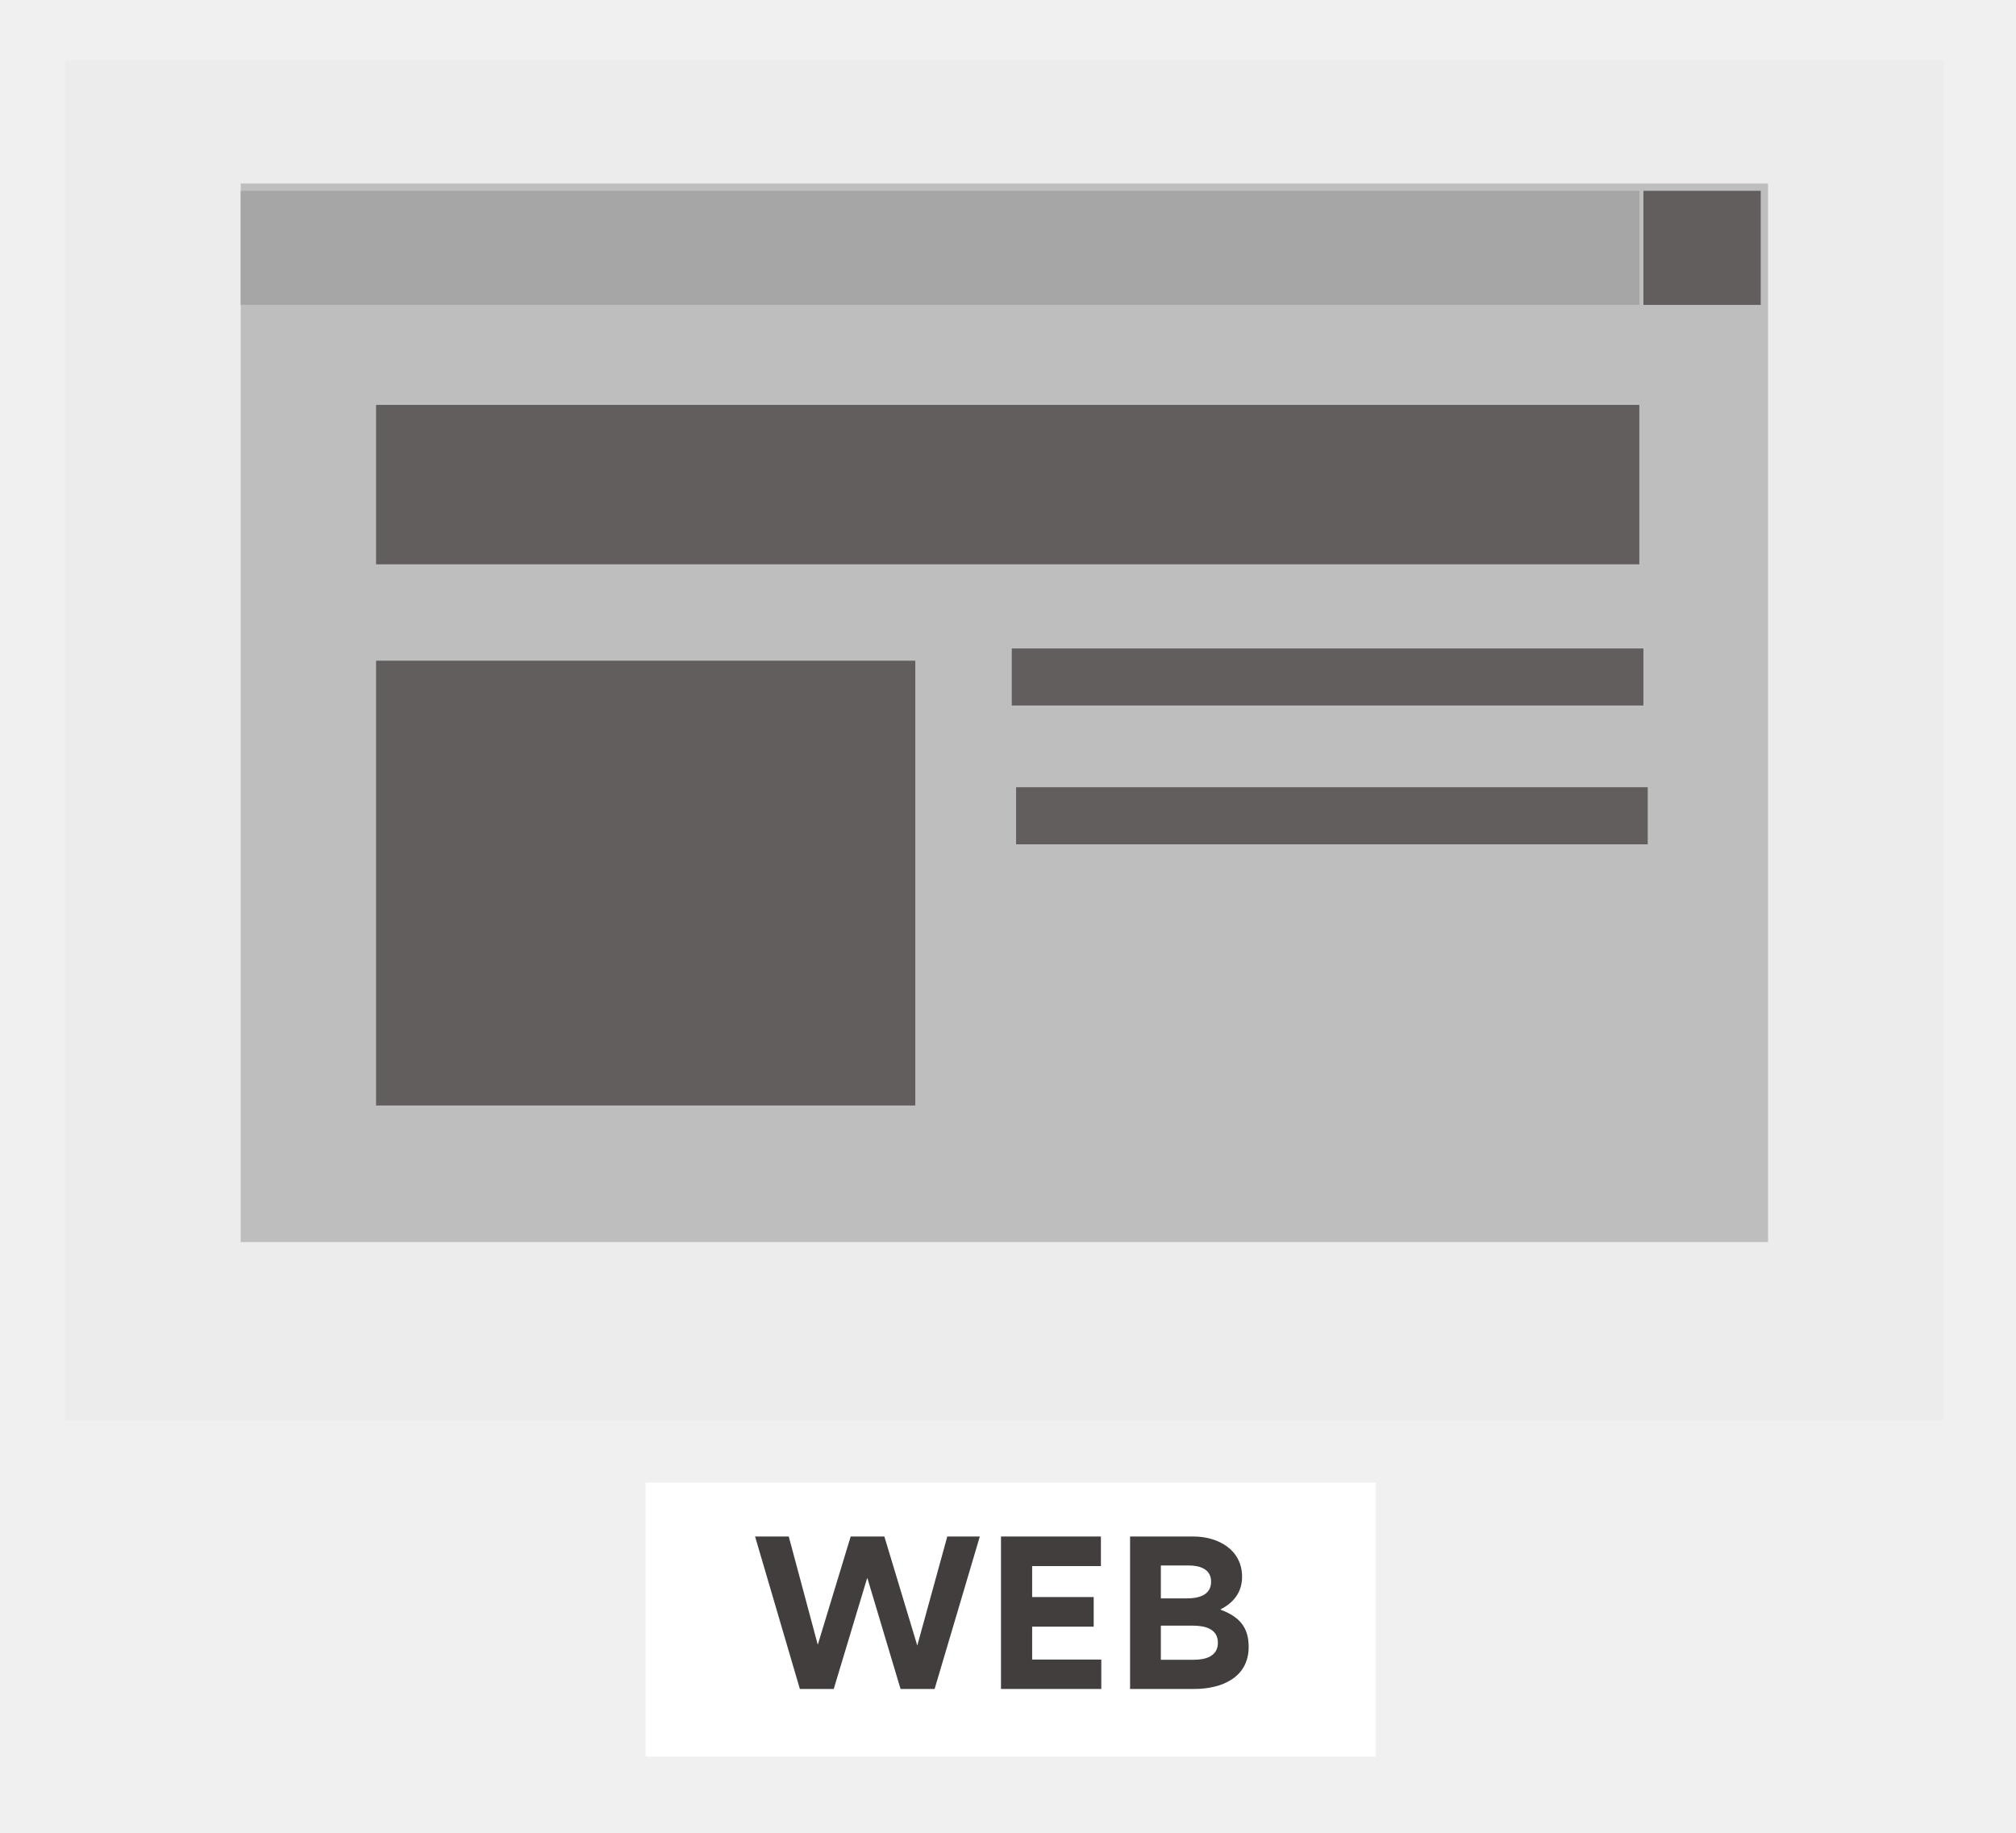
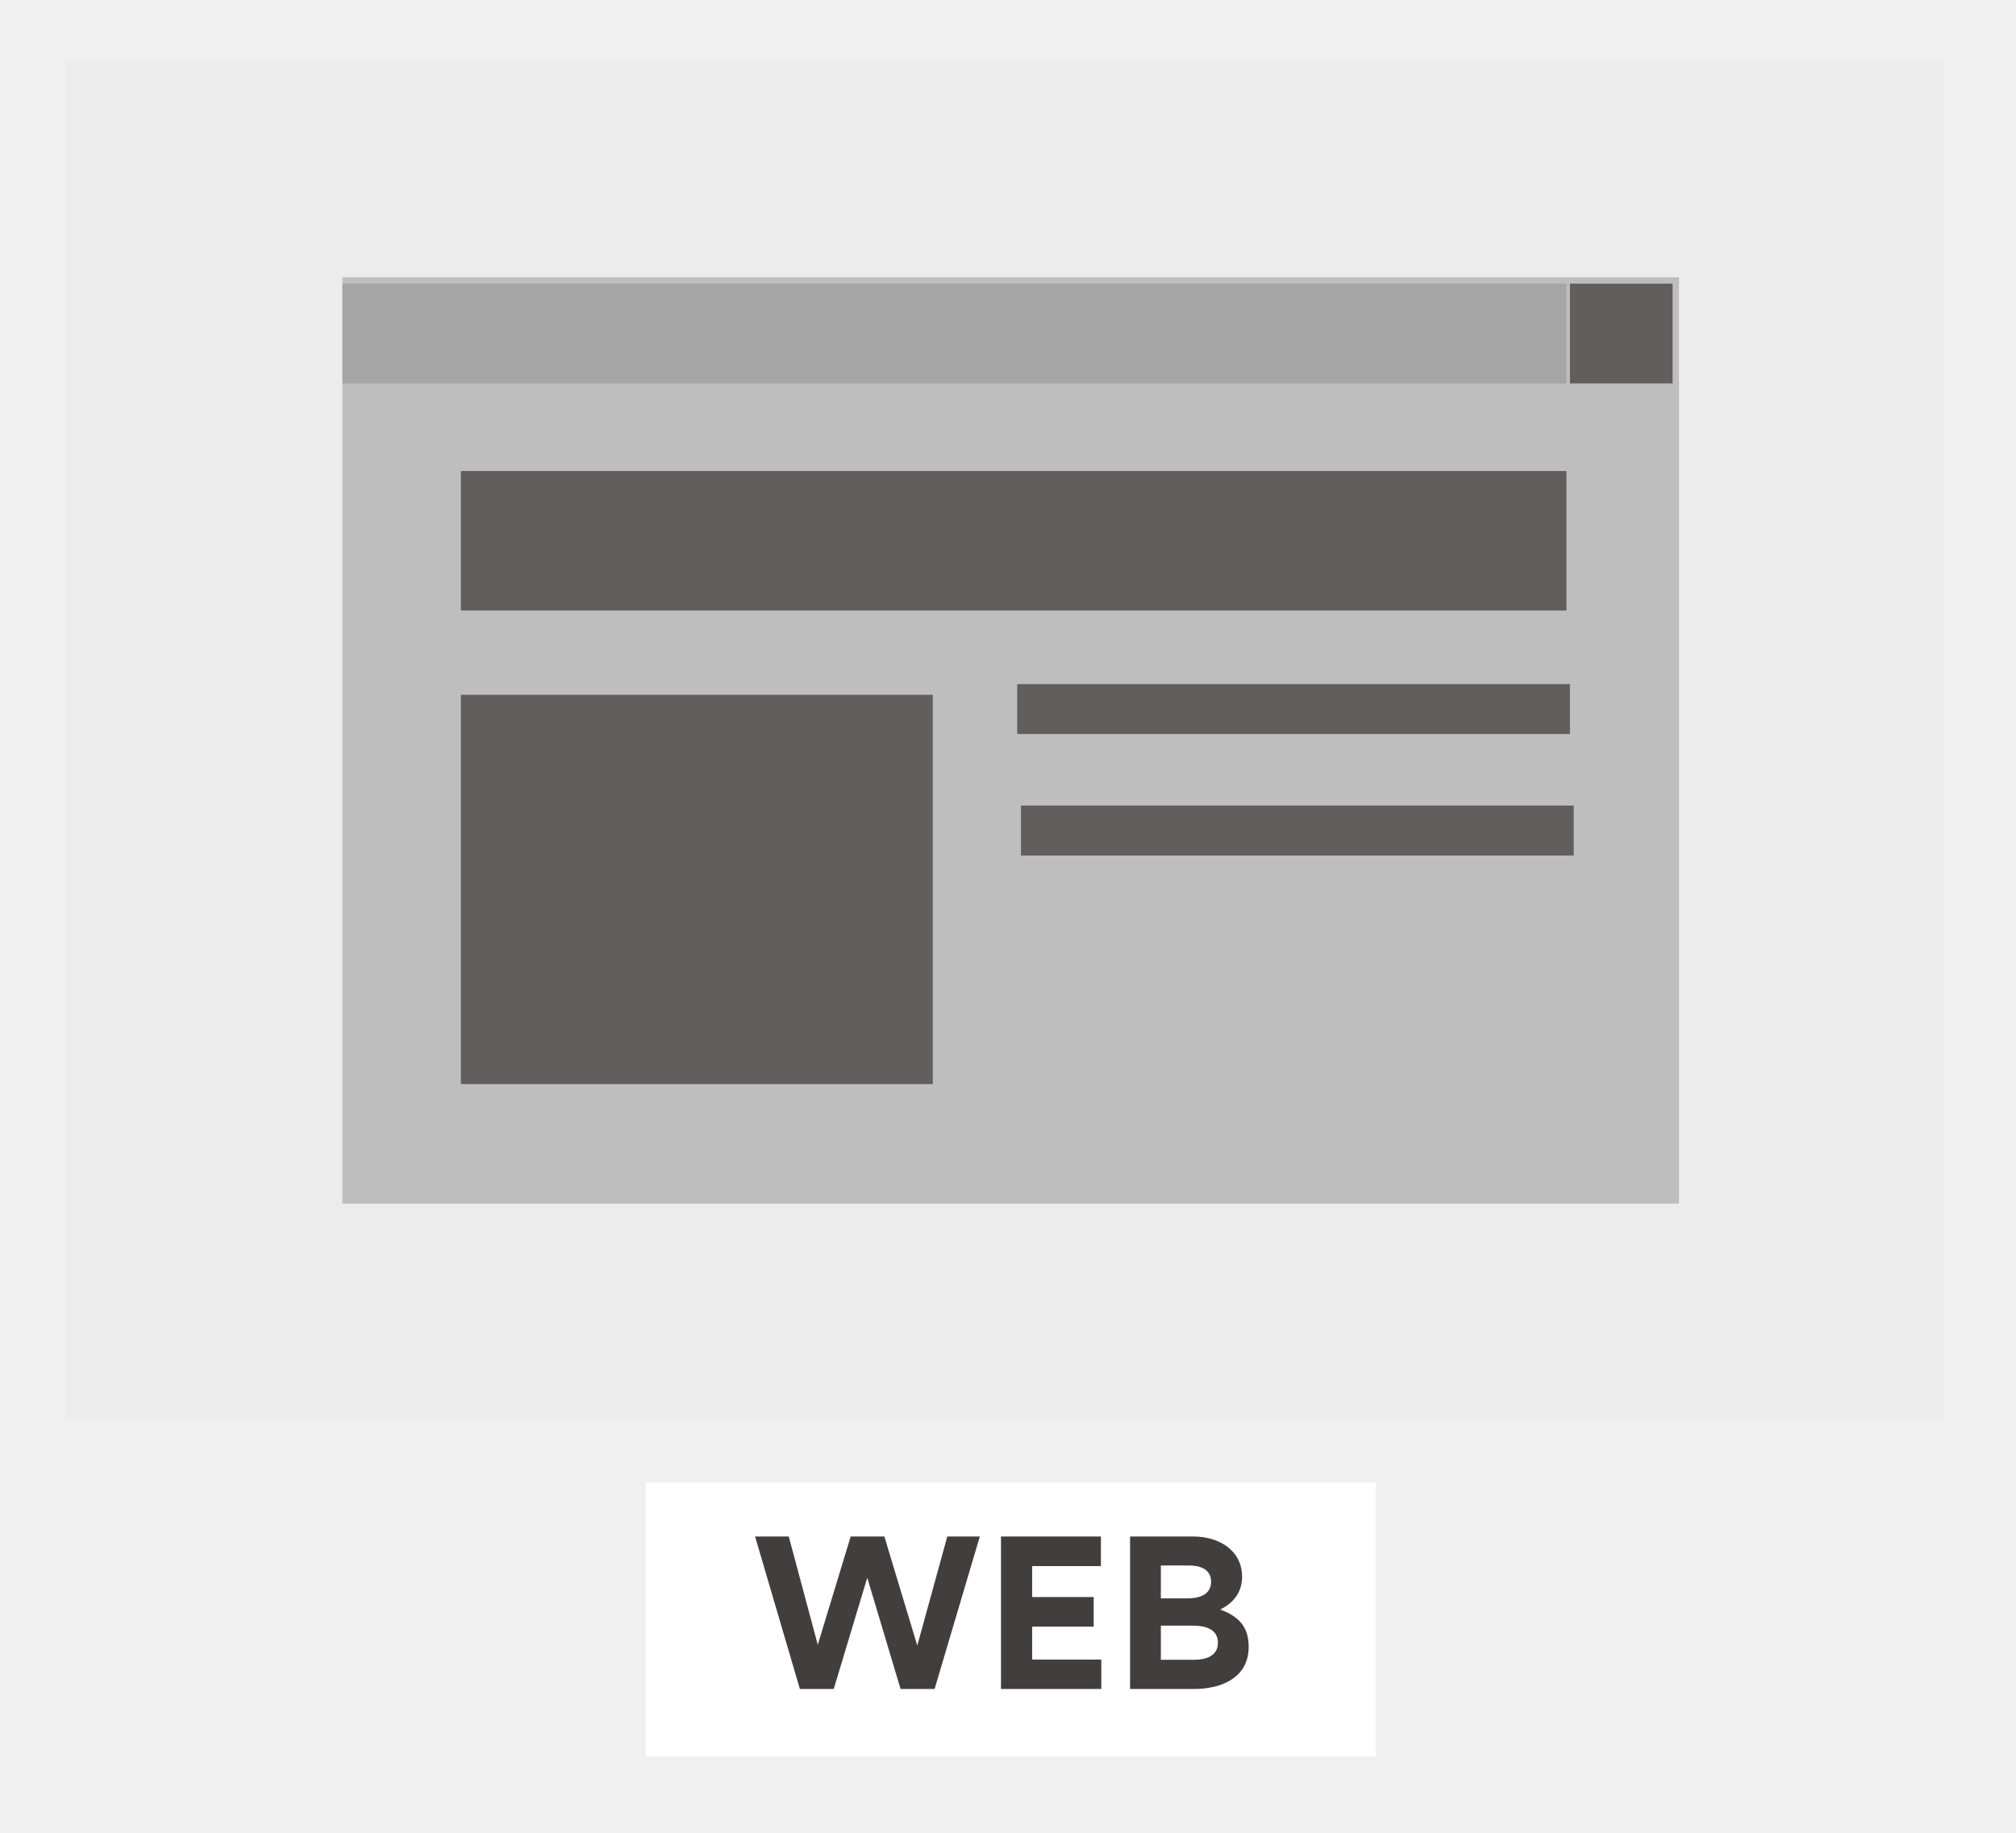
<svg xmlns="http://www.w3.org/2000/svg" width="275" zoomAndPan="magnify" viewBox="0 0 206.25 187.5" height="250" preserveAspectRatio="xMidYMid meet" version="1.0">
  <defs>
    <g />
-     <clipPath id="3c99ab5480">
+     <clipPath id="857459d53a">
+       <path d="M 66.055 151.676 L 140.75 151.676 L 140.75 179.699 L 66.055 179.699 Z M 66.055 151.676 " clip-rule="nonzero" />
+     </clipPath>
+     <clipPath id="123fd43482">
      <path d="M 6.664 6.203 L 198.84 6.203 L 198.84 145.293 L 6.664 145.293 Z M 6.664 6.203 " clip-rule="nonzero" />
    </clipPath>
-     <clipPath id="2d171d651c">
-       <path d="M 24.625 18.773 L 180.879 18.773 L 180.879 127.07 L 24.625 127.07 Z M 24.625 18.773 " clip-rule="nonzero" />
+     <clipPath id="9398237e57">
+       <path d="M 35.031 28.363 L 171.773 28.363 L 171.773 123.133 L 35.031 123.133 Z M 35.031 28.363 " clip-rule="nonzero" />
    </clipPath>
-     <clipPath id="5ca71d8b89">
-       <path d="M 38.473 41.422 L 167.715 41.422 L 167.715 57.734 L 38.473 57.734 Z M 38.473 41.422 " clip-rule="nonzero" />
+     <clipPath id="d01117669f">
+       <path d="M 47.152 48.184 L 160.254 48.184 L 160.254 62.457 L 47.152 62.457 Z M 47.152 48.184 " clip-rule="nonzero" />
    </clipPath>
-     <clipPath id="1d62f5d5bd">
-       <path d="M 45.77 95.496 L 57.77 95.496 L 57.77 107.164 L 45.77 107.164 Z M 45.77 95.496 " clip-rule="nonzero" />
+     <clipPath id="541528d5e7">
+       <path d="M 53.539 95.504 L 64.039 95.504 L 64.039 105.711 L 53.539 105.711 Z M 53.539 95.504 " clip-rule="nonzero" />
    </clipPath>
-     <clipPath id="0a678a017d">
-       <path d="M 168.133 19.52 L 180.133 19.52 L 180.133 31.188 L 168.133 31.188 Z M 168.133 19.52 " clip-rule="nonzero" />
+     <clipPath id="6cdec3e232">
+       <path d="M 160.617 29.016 L 171.117 29.016 L 171.117 39.227 L 160.617 39.227 Z M 160.617 29.016 " clip-rule="nonzero" />
    </clipPath>
-     <clipPath id="e6ea41d640">
-       <path d="M 87.641 95.496 L 99.641 95.496 L 99.641 107.164 L 87.641 107.164 Z M 87.641 95.496 " clip-rule="nonzero" />
+     <clipPath id="d301af88b5">
+       <path d="M 90.18 95.504 L 100.68 95.504 L 100.68 105.711 L 90.18 105.711 Z M 90.18 95.504 " clip-rule="nonzero" />
    </clipPath>
-     <clipPath id="55385590ba">
-       <path d="M 24.625 19.52 L 167.715 19.52 L 167.715 31.188 L 24.625 31.188 Z M 24.625 19.52 " clip-rule="nonzero" />
+     <clipPath id="979337b65c">
+       <path d="M 35.031 29.016 L 160.254 29.016 L 160.254 39.227 L 35.031 39.227 Z M 35.031 29.016 " clip-rule="nonzero" />
    </clipPath>
-     <clipPath id="c273798e61">
-       <path d="M 128.75 95.496 L 140.75 95.496 L 140.75 107.164 L 128.75 107.164 Z M 128.75 95.496 " clip-rule="nonzero" />
+     <clipPath id="c5d51aae3e">
+       <path d="M 126.152 95.504 L 136.652 95.504 L 136.652 105.711 L 126.152 105.711 Z M 126.152 95.504 " clip-rule="nonzero" />
    </clipPath>
-     <clipPath id="686001780f">
-       <path d="M 149.715 95.496 L 161.715 95.496 L 161.715 107.164 L 149.715 107.164 Z M 149.715 95.496 " clip-rule="nonzero" />
+     <clipPath id="c6689dca70">
+       <path d="M 144.5 95.504 L 155.004 95.504 L 155.004 105.711 L 144.5 105.711 Z M 144.5 95.504 " clip-rule="nonzero" />
    </clipPath>
-     <clipPath id="e0244d44d4">
-       <path d="M 66.055 151.676 L 140.75 151.676 L 140.75 179.699 L 66.055 179.699 Z M 66.055 151.676 " clip-rule="nonzero" />
+     <clipPath id="b8c9618db0">
+       <path d="M 47.152 71.082 L 95.43 71.082 L 95.43 110.906 L 47.152 110.906 Z M 47.152 71.082 " clip-rule="nonzero" />
    </clipPath>
-     <clipPath id="1adb952b54">
-       <path d="M 38.473 67.59 L 93.641 67.59 L 93.641 113.098 L 38.473 113.098 Z M 38.473 67.59 " clip-rule="nonzero" />
+     <clipPath id="d98ccc5044">
+       <path d="M 104.066 69.988 L 160.617 69.988 L 160.617 75.094 L 104.066 75.094 Z M 104.066 69.988 " clip-rule="nonzero" />
    </clipPath>
-     <clipPath id="5047e82984">
-       <path d="M 103.512 66.34 L 168.133 66.34 L 168.133 72.176 L 103.512 72.176 Z M 103.512 66.34 " clip-rule="nonzero" />
-     </clipPath>
-     <clipPath id="05ce3c5e62">
-       <path d="M 103.953 80.539 L 168.574 80.539 L 168.574 86.375 L 103.953 86.375 Z M 103.953 80.539 " clip-rule="nonzero" />
+     <clipPath id="7d234d3801">
+       <path d="M 104.453 82.414 L 161.004 82.414 L 161.004 87.52 L 104.453 87.52 Z M 104.453 82.414 " clip-rule="nonzero" />
    </clipPath>
  </defs>
-   <g clip-path="url(#3c99ab5480)">
-     <path fill="#ececec" d="M 6.664 6.203 L 198.84 6.203 L 198.84 145.293 L 6.664 145.293 Z M 6.664 6.203 " fill-opacity="1" fill-rule="nonzero" />
-   </g>
-   <g clip-path="url(#2d171d651c)">
-     <path fill="#bebebe" d="M 24.625 18.773 L 180.879 18.773 L 180.879 127.07 L 24.625 127.07 Z M 24.625 18.773 " fill-opacity="1" fill-rule="nonzero" />
-   </g>
-   <g clip-path="url(#5ca71d8b89)">
-     <path fill="#625e5e" d="M 38.473 41.422 L 167.715 41.422 L 167.715 57.734 L 38.473 57.734 Z M 38.473 41.422 " fill-opacity="1" fill-rule="nonzero" />
-   </g>
-   <g clip-path="url(#1d62f5d5bd)">
-     <path fill="#bebebe" d="M 45.77 95.496 L 57.77 95.496 L 57.77 107.164 L 45.77 107.164 Z M 45.77 95.496 " fill-opacity="1" fill-rule="nonzero" />
-   </g>
-   <g clip-path="url(#0a678a017d)">
-     <path fill="#625e5e" d="M 168.133 19.52 L 180.133 19.52 L 180.133 31.188 L 168.133 31.188 Z M 168.133 19.52 " fill-opacity="1" fill-rule="nonzero" />
-   </g>
-   <g clip-path="url(#e6ea41d640)">
-     <path fill="#bebebe" d="M 87.641 95.496 L 99.641 95.496 L 99.641 107.164 L 87.641 107.164 Z M 87.641 95.496 " fill-opacity="1" fill-rule="nonzero" />
-   </g>
-   <g clip-path="url(#55385590ba)">
-     <path fill="#a6a6a6" d="M 24.625 19.52 L 167.715 19.52 L 167.715 31.188 L 24.625 31.188 Z M 24.625 19.52 " fill-opacity="1" fill-rule="nonzero" />
-   </g>
-   <g clip-path="url(#c273798e61)">
-     <path fill="#bebebe" d="M 128.75 95.496 L 140.75 95.496 L 140.75 107.164 L 128.75 107.164 Z M 128.75 95.496 " fill-opacity="1" fill-rule="nonzero" />
-   </g>
-   <g clip-path="url(#686001780f)">
-     <path fill="#bebebe" d="M 149.715 95.496 L 161.715 95.496 L 161.715 107.164 L 149.715 107.164 Z M 149.715 95.496 " fill-opacity="1" fill-rule="nonzero" />
-   </g>
-   <g clip-path="url(#e0244d44d4)">
+   <g clip-path="url(#857459d53a)">
    <path fill="#ffffff" d="M 66.055 151.676 L 140.75 151.676 L 140.75 179.699 L 66.055 179.699 Z M 66.055 151.676 " fill-opacity="1" fill-rule="nonzero" />
  </g>
  <g fill="#423e3e" fill-opacity="1">
    <g transform="translate(76.87086, 172.7873)">
      <g>
        <path d="M 8.426 0 L 11.836 -11.316 L 11.875 -11.316 L 15.262 0 L 18.746 0 L 23.371 -15.598 L 20.043 -15.598 L 16.973 -4.441 L 13.605 -15.598 L 10.16 -15.598 L 6.793 -4.523 L 3.824 -15.598 L 0.379 -15.598 L 4.961 0 Z M 8.426 0 " />
      </g>
    </g>
  </g>
  <g fill="#423e3e" fill-opacity="1">
    <g transform="translate(100.5952, 172.7873)">
      <g>
        <path d="M 1.812 -15.598 L 1.812 0 L 12.074 0 L 12.074 -3.008 L 5 -3.008 L 5 -6.375 L 11.297 -6.375 L 11.297 -9.402 L 5 -9.402 L 5 -12.57 L 12.035 -12.57 L 12.035 -15.598 Z M 1.812 -15.598 " />
      </g>
    </g>
  </g>
  <g fill="#423e3e" fill-opacity="1">
    <g transform="translate(113.8019, 172.7873)">
      <g>
        <path d="M 13.945 -4.305 C 13.945 -6.375 12.93 -7.41 11.078 -8.109 L 11.078 -8.148 C 12.434 -8.844 13.27 -9.922 13.27 -11.477 C 13.27 -14.266 10.797 -15.598 8.289 -15.598 L 1.812 -15.598 L 1.812 0 L 8.387 0 C 11.137 0 13.945 -1.137 13.945 -4.305 Z M 10.102 -10.977 C 10.102 -9.562 8.766 -9.266 7.629 -9.266 L 4.961 -9.266 L 4.961 -12.633 L 7.848 -12.633 C 8.926 -12.633 10.102 -12.273 10.102 -10.977 Z M 10.797 -4.723 C 10.797 -3.328 9.504 -2.988 8.348 -2.988 L 4.961 -2.988 L 4.961 -6.477 L 8.246 -6.477 C 9.441 -6.477 10.797 -6.176 10.797 -4.723 Z M 10.797 -4.723 " />
      </g>
    </g>
  </g>
-   <g clip-path="url(#1adb952b54)">
-     <path fill="#625e5e" d="M 38.473 67.59 L 93.641 67.59 L 93.641 113.098 L 38.473 113.098 Z M 38.473 67.59 " fill-opacity="1" fill-rule="nonzero" />
+   <g clip-path="url(#123fd43482)">
+     <path fill="#ececec" d="M 6.664 6.203 L 198.84 6.203 L 198.84 145.293 L 6.664 145.293 Z M 6.664 6.203 " fill-opacity="1" fill-rule="nonzero" />
  </g>
-   <g clip-path="url(#5047e82984)">
-     <path fill="#625e5e" d="M 103.512 66.34 L 168.133 66.34 L 168.133 72.176 L 103.512 72.176 Z M 103.512 66.34 " fill-opacity="1" fill-rule="nonzero" />
+   <g clip-path="url(#9398237e57)">
+     <path fill="#bebebe" d="M 35.031 28.363 L 171.773 28.363 L 171.773 123.133 L 35.031 123.133 Z M 35.031 28.363 " fill-opacity="1" fill-rule="nonzero" />
  </g>
-   <g clip-path="url(#05ce3c5e62)">
-     <path fill="#625e5e" d="M 103.953 80.539 L 168.574 80.539 L 168.574 86.375 L 103.953 86.375 Z M 103.953 80.539 " fill-opacity="1" fill-rule="nonzero" />
+   <g clip-path="url(#d01117669f)">
+     <path fill="#625e5e" d="M 47.152 48.184 L 160.254 48.184 L 160.254 62.457 L 47.152 62.457 Z M 47.152 48.184 " fill-opacity="1" fill-rule="nonzero" />
+   </g>
+   <g clip-path="url(#541528d5e7)">
+     <path fill="#bebebe" d="M 53.539 95.504 L 64.039 95.504 L 64.039 105.711 L 53.539 105.711 Z M 53.539 95.504 " fill-opacity="1" fill-rule="nonzero" />
+   </g>
+   <g clip-path="url(#6cdec3e232)">
+     <path fill="#625e5e" d="M 160.617 29.016 L 171.117 29.016 L 171.117 39.227 L 160.617 39.227 Z M 160.617 29.016 " fill-opacity="1" fill-rule="nonzero" />
+   </g>
+   <g clip-path="url(#d301af88b5)">
+     <path fill="#bebebe" d="M 90.18 95.504 L 100.68 95.504 L 100.68 105.711 L 90.18 105.711 Z M 90.18 95.504 " fill-opacity="1" fill-rule="nonzero" />
+   </g>
+   <g clip-path="url(#979337b65c)">
+     <path fill="#a6a6a6" d="M 35.031 29.016 L 160.254 29.016 L 160.254 39.227 L 35.031 39.227 Z M 35.031 29.016 " fill-opacity="1" fill-rule="nonzero" />
+   </g>
+   <g clip-path="url(#c5d51aae3e)">
+     <path fill="#bebebe" d="M 126.152 95.504 L 136.652 95.504 L 136.652 105.711 L 126.152 105.711 Z M 126.152 95.504 " fill-opacity="1" fill-rule="nonzero" />
+   </g>
+   <g clip-path="url(#c6689dca70)">
+     <path fill="#bebebe" d="M 144.5 95.504 L 155.004 95.504 L 155.004 105.711 L 144.5 105.711 Z M 144.5 95.504 " fill-opacity="1" fill-rule="nonzero" />
+   </g>
+   <g clip-path="url(#b8c9618db0)">
+     <path fill="#625e5e" d="M 47.152 71.082 L 95.43 71.082 L 95.43 110.906 L 47.152 110.906 Z M 47.152 71.082 " fill-opacity="1" fill-rule="nonzero" />
+   </g>
+   <g clip-path="url(#d98ccc5044)">
+     <path fill="#625e5e" d="M 104.066 69.988 L 160.617 69.988 L 160.617 75.094 L 104.066 75.094 Z M 104.066 69.988 " fill-opacity="1" fill-rule="nonzero" />
+   </g>
+   <g clip-path="url(#7d234d3801)">
+     <path fill="#625e5e" d="M 104.453 82.414 L 161.004 82.414 L 161.004 87.52 L 104.453 87.52 Z M 104.453 82.414 " fill-opacity="1" fill-rule="nonzero" />
  </g>
</svg>
